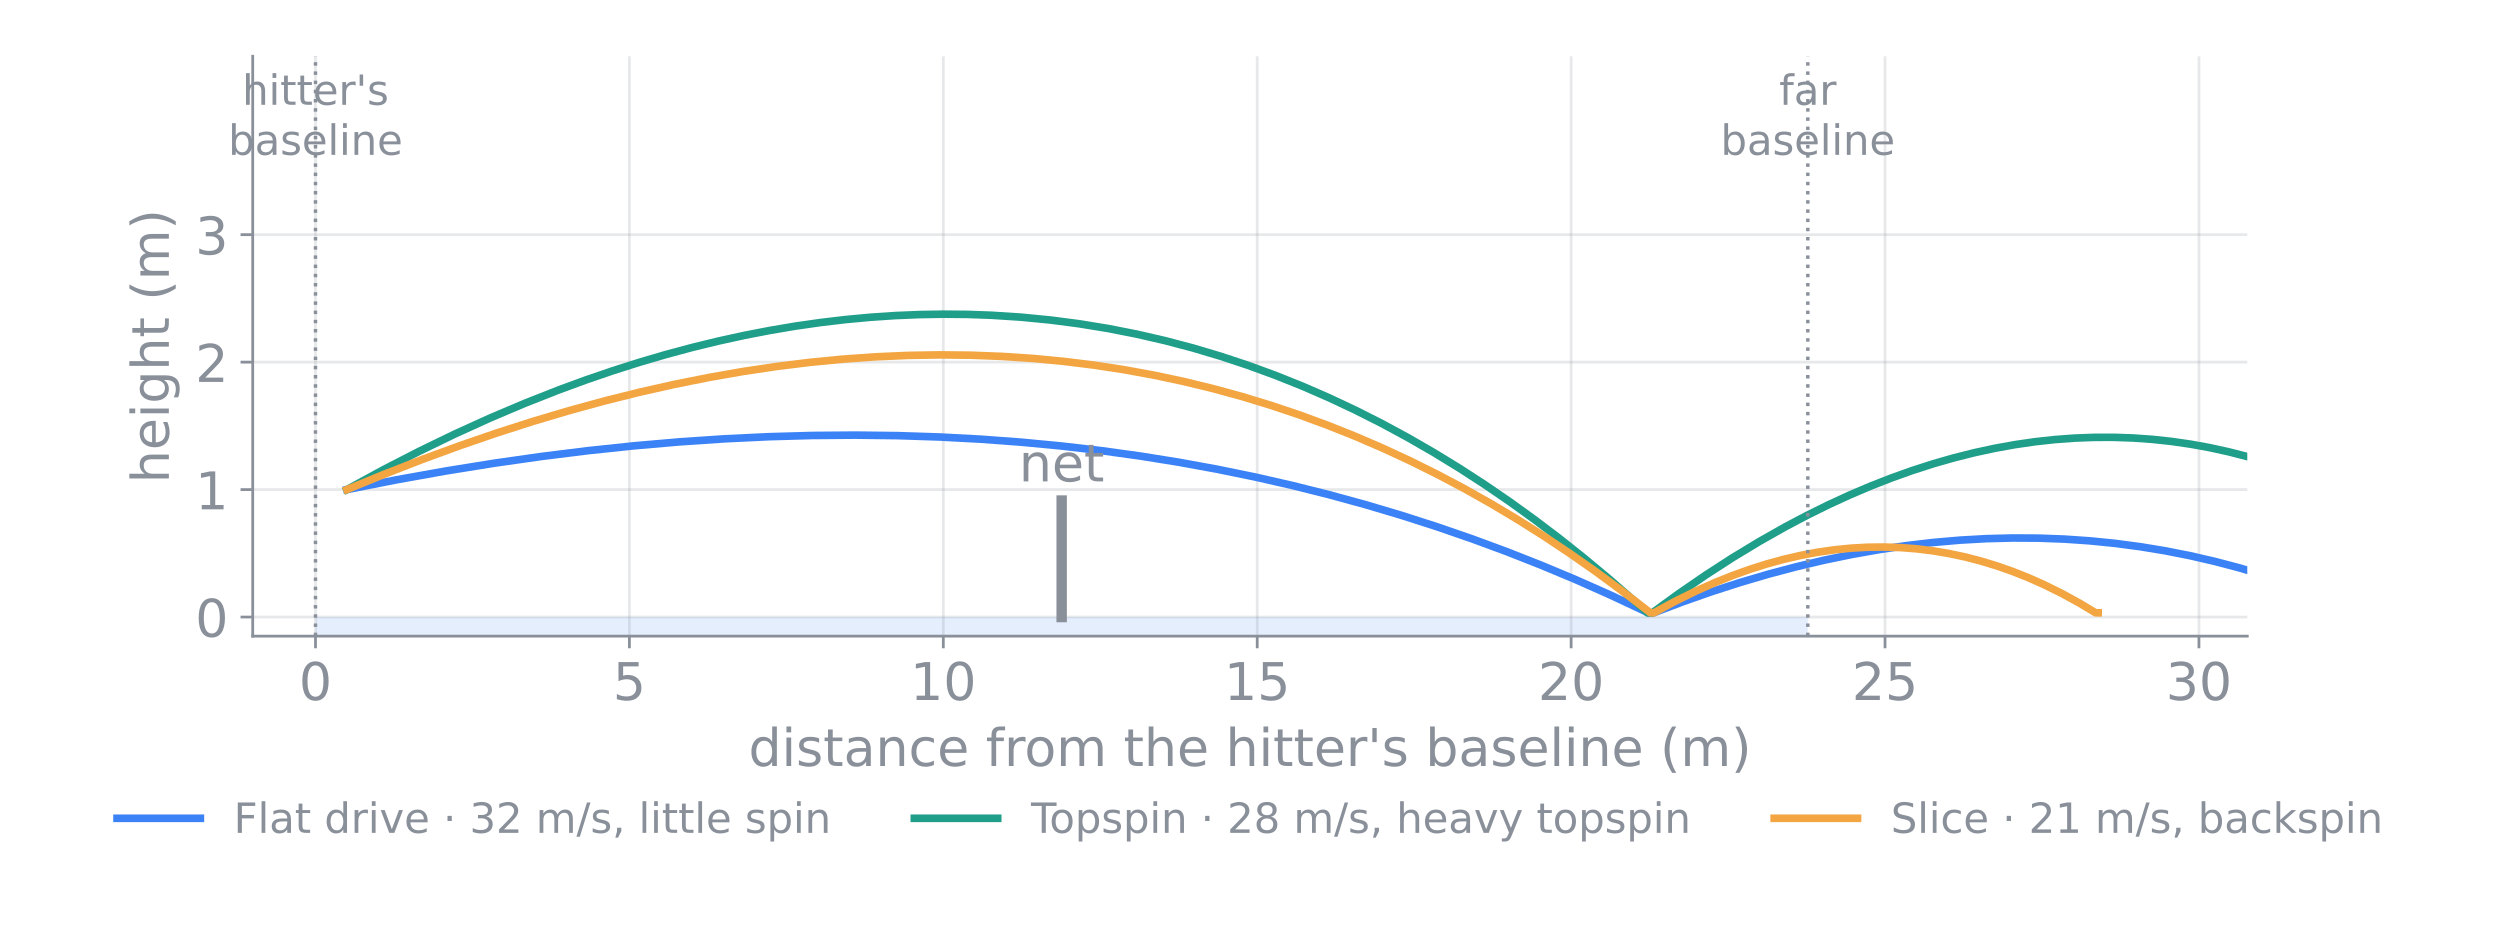
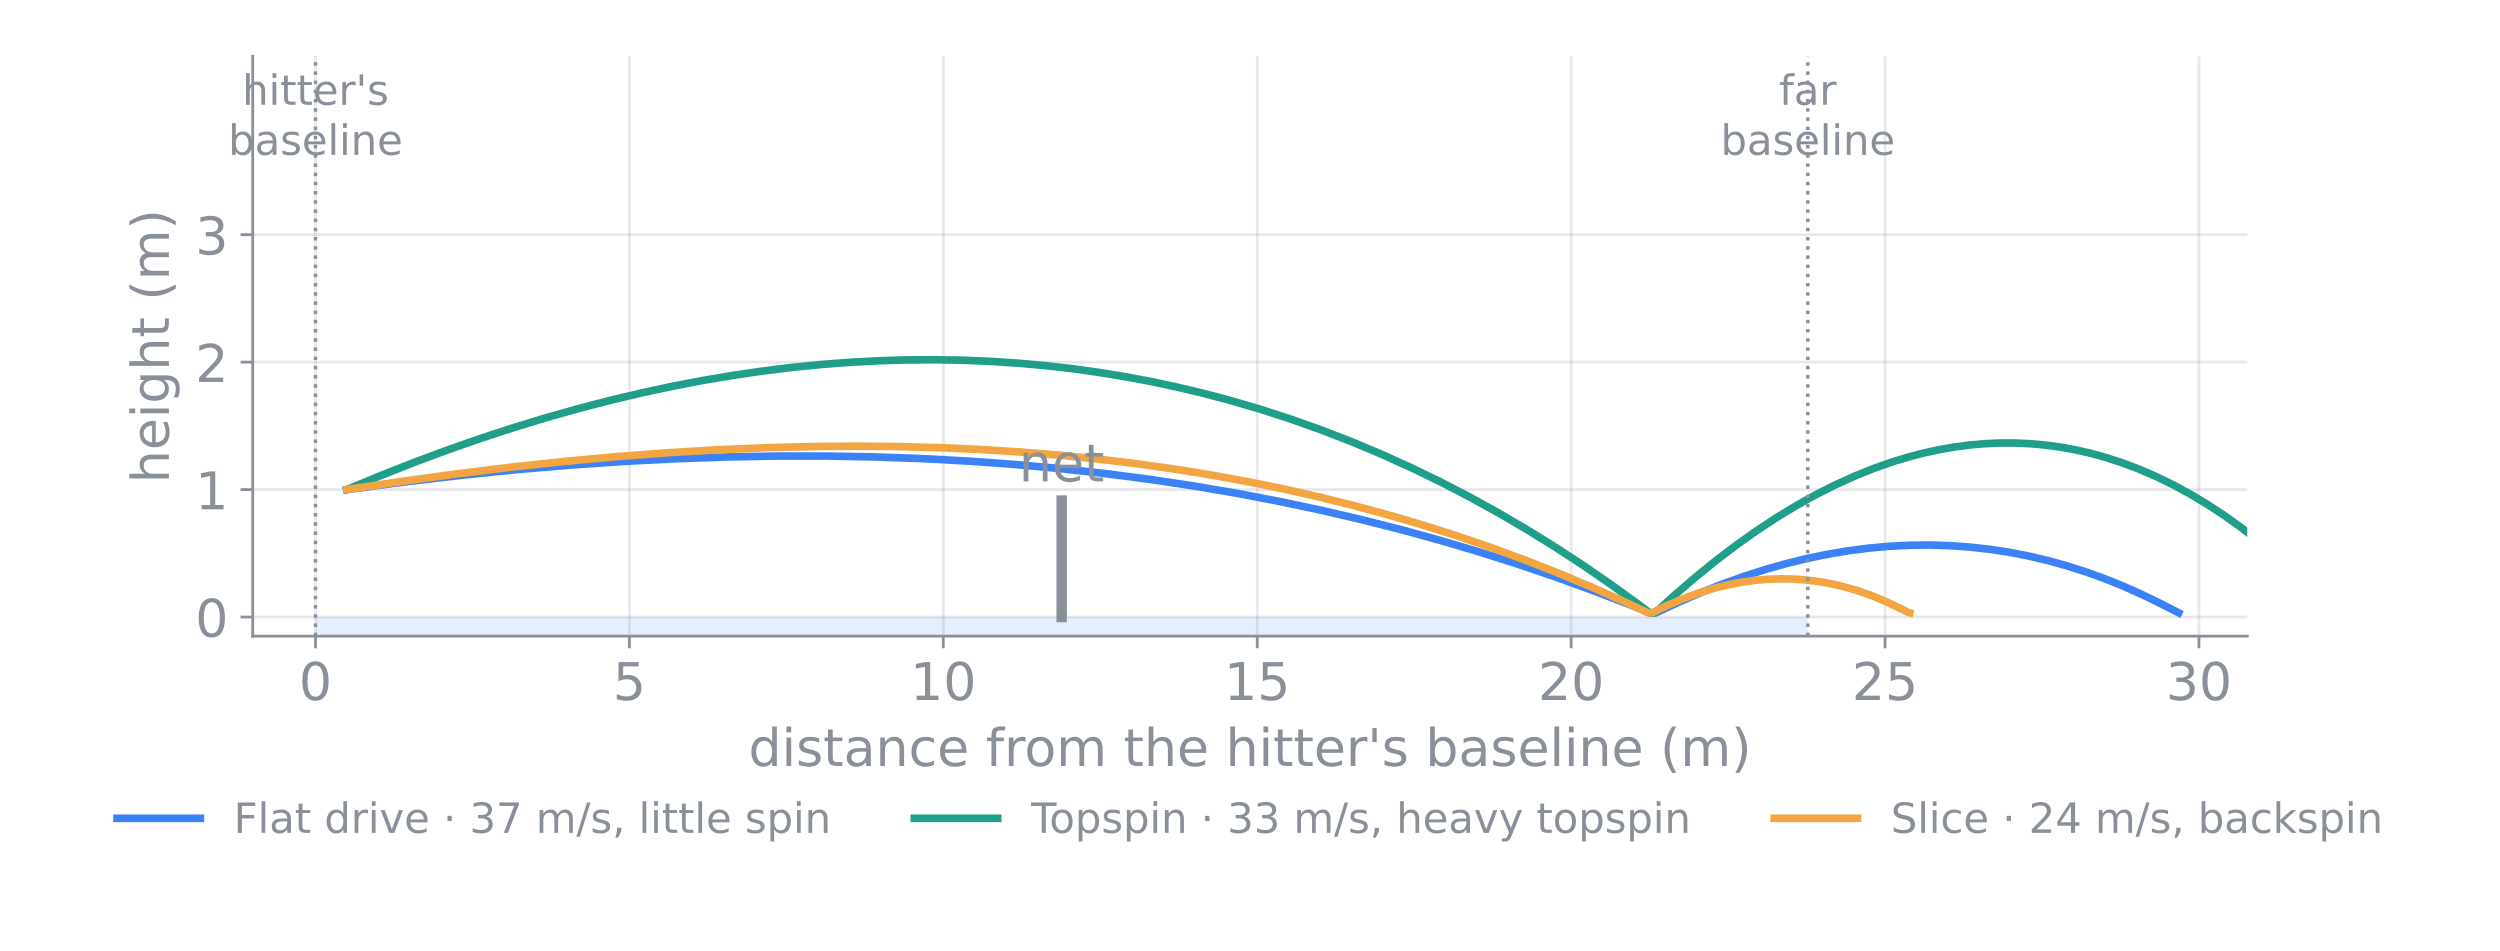
<svg xmlns="http://www.w3.org/2000/svg" xmlns:xlink="http://www.w3.org/1999/xlink" width="720pt" height="273.6pt" viewBox="0 0 720 273.6" version="1.1">
  <defs>
    <style type="text/css">*{stroke-linejoin: round; stroke-linecap: butt}</style>
  </defs>
  <g id="figure_1">
    <g id="patch_1">
      <path d="M 0 273.6  L 720 273.6  L 720 0  L 0 0  L 0 273.6  z " style="fill: none" />
    </g>
    <g id="axes_1">
      <g id="patch_2">
        <path d="M 72.782 183.209  L 647.218 183.209  L 647.218 16.2  L 72.782 16.2  L 72.782 183.209  z " style="fill: none" />
      </g>
      <g id="patch_3">
-         <path d="M 90.863 183.209  L 520.65 183.209  L 520.65 177.704  L 90.863 177.704  z " clip-path="url(#pb2df427821)" style="fill: #3b82f6; fill-opacity: 0.133" />
+         <path d="M 90.863 183.209  L 520.65 183.209  L 520.65 177.704  L 90.863 177.704  z " clip-path="url(#p76abdfd568)" style="fill: #3b82f6; fill-opacity: 0.133" />
      </g>
      <g id="matplotlib.axis_1">
        <g id="xtick_1">
          <g id="line2d_1">
-             <path d="M 90.863 183.209  L 90.863 16.2  " clip-path="url(#pb2df427821)" style="fill: none; stroke: #8a909a; stroke-opacity: 0.2; stroke-width: 0.8; stroke-linecap: square" />
+             <path d="M 90.863 183.209  L 90.863 16.2  " clip-path="url(#p76abdfd568)" style="fill: none; stroke: #8a909a; stroke-opacity: 0.2; stroke-width: 0.8; stroke-linecap: square" />
          </g>
          <g id="line2d_2">
            <defs>
-               <path id="mf558738ddf" d="M 0 0  L 0 3.5  " style="stroke: #8a909a; stroke-width: 0.8" />
+               <path id="m3ca9247b78" d="M 0 0  L 0 3.5  " style="stroke: #8a909a; stroke-width: 0.8" />
            </defs>
            <g>
-               <use xlink:href="#mf558738ddf" x="90.863" y="183.209" style="fill: #8a909a; stroke: #8a909a; stroke-width: 0.8" />
+               <use xlink:href="#m3ca9247b78" x="90.863" y="183.209" style="fill: #8a909a; stroke: #8a909a; stroke-width: 0.8" />
            </g>
          </g>
          <g id="text_1">
            <text style="font-size: 15px; font-family: 'DejaVu Sans'; text-anchor: middle; fill: #8a909a" x="90.863" y="201.606" transform="rotate(-0 90.86297 201.6058)">0</text>
          </g>
        </g>
        <g id="xtick_2">
          <g id="line2d_3">
-             <path d="M 181.268 183.209  L 181.268 16.2  " clip-path="url(#pb2df427821)" style="fill: none; stroke: #8a909a; stroke-opacity: 0.2; stroke-width: 0.8; stroke-linecap: square" />
+             <path d="M 181.268 183.209  L 181.268 16.2  " clip-path="url(#p76abdfd568)" style="fill: none; stroke: #8a909a; stroke-opacity: 0.2; stroke-width: 0.8; stroke-linecap: square" />
          </g>
          <g id="line2d_4">
            <g>
-               <use xlink:href="#mf558738ddf" x="181.268" y="183.209" style="fill: #8a909a; stroke: #8a909a; stroke-width: 0.8" />
+               <use xlink:href="#m3ca9247b78" x="181.268" y="183.209" style="fill: #8a909a; stroke: #8a909a; stroke-width: 0.8" />
            </g>
          </g>
          <g id="text_2">
            <text style="font-size: 15px; font-family: 'DejaVu Sans'; text-anchor: middle; fill: #8a909a" x="181.268" y="201.606" transform="rotate(-0 181.2684 201.6058)">5</text>
          </g>
        </g>
        <g id="xtick_3">
          <g id="line2d_5">
-             <path d="M 271.674 183.209  L 271.674 16.2  " clip-path="url(#pb2df427821)" style="fill: none; stroke: #8a909a; stroke-opacity: 0.2; stroke-width: 0.8; stroke-linecap: square" />
+             <path d="M 271.674 183.209  L 271.674 16.2  " clip-path="url(#p76abdfd568)" style="fill: none; stroke: #8a909a; stroke-opacity: 0.2; stroke-width: 0.8; stroke-linecap: square" />
          </g>
          <g id="line2d_6">
            <g>
-               <use xlink:href="#mf558738ddf" x="271.674" y="183.209" style="fill: #8a909a; stroke: #8a909a; stroke-width: 0.8" />
+               <use xlink:href="#m3ca9247b78" x="271.674" y="183.209" style="fill: #8a909a; stroke: #8a909a; stroke-width: 0.8" />
            </g>
          </g>
          <g id="text_3">
            <text style="font-size: 15px; font-family: 'DejaVu Sans'; text-anchor: middle; fill: #8a909a" x="271.674" y="201.606" transform="rotate(-0 271.6739 201.6058)">10</text>
          </g>
        </g>
        <g id="xtick_4">
          <g id="line2d_7">
-             <path d="M 362.079 183.209  L 362.079 16.2  " clip-path="url(#pb2df427821)" style="fill: none; stroke: #8a909a; stroke-opacity: 0.2; stroke-width: 0.8; stroke-linecap: square" />
+             <path d="M 362.079 183.209  L 362.079 16.2  " clip-path="url(#p76abdfd568)" style="fill: none; stroke: #8a909a; stroke-opacity: 0.2; stroke-width: 0.8; stroke-linecap: square" />
          </g>
          <g id="line2d_8">
            <g>
-               <use xlink:href="#mf558738ddf" x="362.079" y="183.209" style="fill: #8a909a; stroke: #8a909a; stroke-width: 0.8" />
+               <use xlink:href="#m3ca9247b78" x="362.079" y="183.209" style="fill: #8a909a; stroke: #8a909a; stroke-width: 0.8" />
            </g>
          </g>
          <g id="text_4">
            <text style="font-size: 15px; font-family: 'DejaVu Sans'; text-anchor: middle; fill: #8a909a" x="362.079" y="201.606" transform="rotate(-0 362.0793 201.6058)">15</text>
          </g>
        </g>
        <g id="xtick_5">
          <g id="line2d_9">
-             <path d="M 452.485 183.209  L 452.485 16.2  " clip-path="url(#pb2df427821)" style="fill: none; stroke: #8a909a; stroke-opacity: 0.2; stroke-width: 0.8; stroke-linecap: square" />
+             <path d="M 452.485 183.209  L 452.485 16.2  " clip-path="url(#p76abdfd568)" style="fill: none; stroke: #8a909a; stroke-opacity: 0.2; stroke-width: 0.8; stroke-linecap: square" />
          </g>
          <g id="line2d_10">
            <g>
-               <use xlink:href="#mf558738ddf" x="452.485" y="183.209" style="fill: #8a909a; stroke: #8a909a; stroke-width: 0.8" />
+               <use xlink:href="#m3ca9247b78" x="452.485" y="183.209" style="fill: #8a909a; stroke: #8a909a; stroke-width: 0.8" />
            </g>
          </g>
          <g id="text_5">
            <text style="font-size: 15px; font-family: 'DejaVu Sans'; text-anchor: middle; fill: #8a909a" x="452.485" y="201.606" transform="rotate(-0 452.4848 201.6058)">20</text>
          </g>
        </g>
        <g id="xtick_6">
          <g id="line2d_11">
-             <path d="M 542.89 183.209  L 542.89 16.2  " clip-path="url(#pb2df427821)" style="fill: none; stroke: #8a909a; stroke-opacity: 0.2; stroke-width: 0.8; stroke-linecap: square" />
+             <path d="M 542.89 183.209  L 542.89 16.2  " clip-path="url(#p76abdfd568)" style="fill: none; stroke: #8a909a; stroke-opacity: 0.2; stroke-width: 0.8; stroke-linecap: square" />
          </g>
          <g id="line2d_12">
            <g>
-               <use xlink:href="#mf558738ddf" x="542.89" y="183.209" style="fill: #8a909a; stroke: #8a909a; stroke-width: 0.8" />
+               <use xlink:href="#m3ca9247b78" x="542.89" y="183.209" style="fill: #8a909a; stroke: #8a909a; stroke-width: 0.8" />
            </g>
          </g>
          <g id="text_6">
            <text style="font-size: 15px; font-family: 'DejaVu Sans'; text-anchor: middle; fill: #8a909a" x="542.89" y="201.606" transform="rotate(-0 542.8902 201.6058)">25</text>
          </g>
        </g>
        <g id="xtick_7">
          <g id="line2d_13">
-             <path d="M 633.296 183.209  L 633.296 16.2  " clip-path="url(#pb2df427821)" style="fill: none; stroke: #8a909a; stroke-opacity: 0.2; stroke-width: 0.8; stroke-linecap: square" />
+             <path d="M 633.296 183.209  L 633.296 16.2  " clip-path="url(#p76abdfd568)" style="fill: none; stroke: #8a909a; stroke-opacity: 0.2; stroke-width: 0.8; stroke-linecap: square" />
          </g>
          <g id="line2d_14">
            <g>
-               <use xlink:href="#mf558738ddf" x="633.296" y="183.209" style="fill: #8a909a; stroke: #8a909a; stroke-width: 0.8" />
+               <use xlink:href="#m3ca9247b78" x="633.296" y="183.209" style="fill: #8a909a; stroke: #8a909a; stroke-width: 0.8" />
            </g>
          </g>
          <g id="text_7">
            <text style="font-size: 15px; font-family: 'DejaVu Sans'; text-anchor: middle; fill: #8a909a" x="633.296" y="201.606" transform="rotate(-0 633.2957 201.6058)">30</text>
          </g>
        </g>
        <g id="text_8">
          <text style="font-size: 15px; font-family: 'DejaVu Sans'; text-anchor: middle; fill: #8a909a" x="360" y="220.607" transform="rotate(-0 360 220.607)">distance from the hitter's baseline (m)</text>
        </g>
      </g>
      <g id="matplotlib.axis_2">
        <g id="ytick_1">
          <g id="line2d_15">
-             <path d="M 72.782 177.704  L 647.218 177.704  " clip-path="url(#pb2df427821)" style="fill: none; stroke: #8a909a; stroke-opacity: 0.2; stroke-width: 0.8; stroke-linecap: square" />
+             <path d="M 72.782 177.704  L 647.218 177.704  " clip-path="url(#p76abdfd568)" style="fill: none; stroke: #8a909a; stroke-opacity: 0.2; stroke-width: 0.8; stroke-linecap: square" />
          </g>
          <g id="line2d_16">
            <defs>
-               <path id="m5492b59f6e" d="M 0 0  L -3.5 0  " style="stroke: #8a909a; stroke-width: 0.8" />
+               <path id="mba34fb5e6d" d="M 0 0  L -3.5 0  " style="stroke: #8a909a; stroke-width: 0.8" />
            </defs>
            <g>
-               <use xlink:href="#m5492b59f6e" x="72.782" y="177.704" style="fill: #8a909a; stroke: #8a909a; stroke-width: 0.8" />
+               <use xlink:href="#mba34fb5e6d" x="72.782" y="177.704" style="fill: #8a909a; stroke: #8a909a; stroke-width: 0.8" />
            </g>
          </g>
          <g id="text_9">
            <text style="font-size: 15px; font-family: 'DejaVu Sans'; text-anchor: end; fill: #8a909a" x="65.782" y="183.402" transform="rotate(-0 65.78187 183.4018)">0</text>
          </g>
        </g>
        <g id="ytick_2">
          <g id="line2d_17">
-             <path d="M 72.782 140.998  L 647.218 140.998  " clip-path="url(#pb2df427821)" style="fill: none; stroke: #8a909a; stroke-opacity: 0.2; stroke-width: 0.8; stroke-linecap: square" />
+             <path d="M 72.782 140.998  L 647.218 140.998  " clip-path="url(#p76abdfd568)" style="fill: none; stroke: #8a909a; stroke-opacity: 0.2; stroke-width: 0.8; stroke-linecap: square" />
          </g>
          <g id="line2d_18">
            <g>
-               <use xlink:href="#m5492b59f6e" x="72.782" y="140.998" style="fill: #8a909a; stroke: #8a909a; stroke-width: 0.8" />
+               <use xlink:href="#mba34fb5e6d" x="72.782" y="140.998" style="fill: #8a909a; stroke: #8a909a; stroke-width: 0.8" />
            </g>
          </g>
          <g id="text_10">
            <text style="font-size: 15px; font-family: 'DejaVu Sans'; text-anchor: end; fill: #8a909a" x="65.782" y="146.696" transform="rotate(-0 65.78187 146.6964)">1</text>
          </g>
        </g>
        <g id="ytick_3">
          <g id="line2d_19">
-             <path d="M 72.782 104.293  L 647.218 104.293  " clip-path="url(#pb2df427821)" style="fill: none; stroke: #8a909a; stroke-opacity: 0.2; stroke-width: 0.8; stroke-linecap: square" />
+             <path d="M 72.782 104.293  L 647.218 104.293  " clip-path="url(#p76abdfd568)" style="fill: none; stroke: #8a909a; stroke-opacity: 0.2; stroke-width: 0.8; stroke-linecap: square" />
          </g>
          <g id="line2d_20">
            <g>
-               <use xlink:href="#m5492b59f6e" x="72.782" y="104.293" style="fill: #8a909a; stroke: #8a909a; stroke-width: 0.8" />
+               <use xlink:href="#mba34fb5e6d" x="72.782" y="104.293" style="fill: #8a909a; stroke: #8a909a; stroke-width: 0.8" />
            </g>
          </g>
          <g id="text_11">
            <text style="font-size: 15px; font-family: 'DejaVu Sans'; text-anchor: end; fill: #8a909a" x="65.782" y="109.991" transform="rotate(-0 65.78187 109.9911)">2</text>
          </g>
        </g>
        <g id="ytick_4">
          <g id="line2d_21">
-             <path d="M 72.782 67.587  L 647.218 67.587  " clip-path="url(#pb2df427821)" style="fill: none; stroke: #8a909a; stroke-opacity: 0.2; stroke-width: 0.8; stroke-linecap: square" />
+             <path d="M 72.782 67.587  L 647.218 67.587  " clip-path="url(#p76abdfd568)" style="fill: none; stroke: #8a909a; stroke-opacity: 0.2; stroke-width: 0.8; stroke-linecap: square" />
          </g>
          <g id="line2d_22">
            <g>
-               <use xlink:href="#m5492b59f6e" x="72.782" y="67.587" style="fill: #8a909a; stroke: #8a909a; stroke-width: 0.8" />
+               <use xlink:href="#mba34fb5e6d" x="72.782" y="67.587" style="fill: #8a909a; stroke: #8a909a; stroke-width: 0.8" />
            </g>
          </g>
          <g id="text_12">
            <text style="font-size: 15px; font-family: 'DejaVu Sans'; text-anchor: end; fill: #8a909a" x="65.782" y="73.286" transform="rotate(-0 65.78187 73.28573)">3</text>
          </g>
        </g>
        <g id="text_13">
          <text style="font-size: 15px; font-family: 'DejaVu Sans'; text-anchor: middle; fill: #8a909a" x="48.635" y="99.705" transform="rotate(-90 48.63461 99.70467)">height (m)</text>
        </g>
      </g>
      <g id="line2d_23">
-         <path d="M 99.904 140.998  L 114.234 138.179  L 128.341 135.654  L 142.229 133.418  L 155.907 131.464  L 169.381 129.789  L 182.657 128.387  L 195.74 127.253  L 208.636 126.383  L 221.351 125.773  L 233.89 125.418  L 246.257 125.315  L 258.457 125.46  L 270.495 125.849  L 282.375 126.479  L 294.1 127.346  L 305.675 128.448  L 317.104 129.781  L 328.389 131.342  L 339.535 133.128  L 350.545 135.138  L 361.422 137.367  L 372.169 139.813  L 382.788 142.475  L 393.284 145.349  L 403.657 148.433  L 413.912 151.725  L 424.05 155.223  L 434.074 158.924  L 443.986 162.827  L 453.788 166.929  L 463.483 171.229  L 473.073 175.724  L 474.661 176.492  L 476.246 176.492  L 484.638 173.314  L 492.951 170.399  L 501.188 167.744  L 509.349 165.346  L 517.436 163.204  L 525.452 161.313  L 533.396 159.673  L 541.271 158.28  L 549.078 157.131  L 556.818 156.225  L 564.492 155.56  L 572.101 155.133  L 579.647 154.942  L 587.131 154.985  L 594.553 155.26  L 601.914 155.766  L 609.216 156.499  L 616.46 157.459  L 623.645 158.644  L 630.774 160.051  L 637.847 161.68  L 644.864 163.528  L 651.827 165.593  L 658.736 167.875  L 665.592 170.371  L 665.592 170.371  " clip-path="url(#pb2df427821)" style="fill: none; stroke: #3b82f6; stroke-width: 2.2; stroke-linecap: square" />
+         <path d="M 99.904 140.998  L 116.432 138.8  L 132.635 136.899  L 148.524 135.287  L 164.111 133.958  L 179.407 132.905  L 194.425 132.123  L 209.172 131.606  L 223.66 131.348  L 237.896 131.345  L 251.891 131.591  L 265.651 132.082  L 279.184 132.814  L 292.498 133.782  L 305.599 134.982  L 318.495 136.412  L 331.191 138.066  L 343.693 139.942  L 356.008 142.036  L 368.14 144.346  L 380.095 146.868  L 391.877 149.599  L 403.491 152.537  L 414.943 155.678  L 426.235 159.021  L 437.373 162.563  L 448.36 166.302  L 459.199 170.234  L 469.895 174.359  L 475.191 176.492  L 476.948 176.492  L 483.282 173.509  L 489.566 170.781  L 495.801 168.306  L 501.989 166.08  L 508.129 164.103  L 514.224 162.371  L 520.273 160.884  L 526.278 159.638  L 532.239 158.632  L 538.158 157.865  L 544.033 157.334  L 549.867 157.037  L 555.66 156.973  L 561.413 157.14  L 567.125 157.537  L 572.798 158.162  L 578.432 159.013  L 584.027 160.089  L 589.585 161.388  L 595.105 162.908  L 600.587 164.649  L 606.033 166.609  L 611.442 168.786  L 616.815 171.179  L 622.152 173.786  L 627.454 176.492  L 627.454 176.492  " clip-path="url(#p76abdfd568)" style="fill: none; stroke: #3b82f6; stroke-width: 2.2; stroke-linecap: square" />
      </g>
      <g id="line2d_24">
-         <path d="M 99.904 140.998  L 110.375 135.3  L 120.723 129.978  L 130.95 125.023  L 141.06 120.428  L 151.055 116.187  L 160.939 112.292  L 168.768 109.421  L 176.529 106.765  L 184.222 104.32  L 191.85 102.083  L 199.414 100.052  L 206.915 98.224  L 214.353 96.596  L 221.73 95.166  L 229.048 93.931  L 236.306 92.888  L 243.507 92.036  L 250.65 91.371  L 257.738 90.892  L 264.77 90.597  L 271.748 90.483  L 278.673 90.549  L 285.545 90.793  L 294.062 91.344  L 302.5 92.165  L 310.859 93.254  L 319.142 94.607  L 327.349 96.221  L 335.482 98.092  L 343.542 100.218  L 351.53 102.595  L 359.447 105.221  L 367.294 108.093  L 375.073 111.208  L 382.784 114.564  L 390.428 118.158  L 398.006 121.988  L 405.519 126.051  L 412.968 130.345  L 420.353 134.868  L 427.676 139.617  L 434.937 144.59  L 442.136 149.786  L 449.275 155.202  L 456.354 160.836  L 463.374 166.687  L 470.335 172.751  L 474.484 176.492  L 475.863 176.492  L 483.656 170.834  L 491.38 165.534  L 499.034 160.588  L 506.622 155.991  L 514.143 151.739  L 520.362 148.455  L 526.538 145.404  L 532.67 142.584  L 538.76 139.992  L 544.808 137.627  L 550.816 135.486  L 556.783 133.566  L 562.711 131.866  L 568.599 130.384  L 574.45 129.118  L 580.263 128.065  L 586.038 127.225  L 591.777 126.595  L 597.479 126.173  L 603.146 125.959  L 608.777 125.949  L 614.374 126.144  L 619.936 126.54  L 625.464 127.137  L 630.958 127.934  L 636.419 128.928  L 641.847 130.119  L 647.243 131.504  L 652.606 133.084  L 657.937 134.856  L 663.237 136.819  L 665.348 137.657  L 665.348 137.657  " clip-path="url(#pb2df427821)" style="fill: none; stroke: #1f9e89; stroke-width: 2.2; stroke-linecap: square" />
+         <path d="M 99.904 140.998  L 109.772 136.905  L 119.521 133.075  L 129.154 129.501  L 138.674 126.179  L 148.083 123.104  L 157.384 120.271  L 166.581 117.675  L 175.674 115.313  L 184.668 113.179  L 193.563 111.27  L 202.363 109.582  L 211.069 108.111  L 219.684 106.854  L 228.209 105.806  L 236.647 104.965  L 244.998 104.328  L 253.266 103.891  L 261.451 103.651  L 269.556 103.606  L 277.581 103.752  L 285.529 104.087  L 293.401 104.608  L 301.197 105.312  L 308.921 106.198  L 316.572 107.262  L 324.153 108.503  L 331.664 109.918  L 339.107 111.504  L 346.483 113.261  L 353.792 115.186  L 362.837 117.824  L 371.783 120.718  L 380.632 123.864  L 389.384 127.257  L 398.042 130.896  L 406.608 134.776  L 415.083 138.894  L 423.47 143.248  L 431.768 147.834  L 439.981 152.649  L 448.108 157.691  L 456.152 162.957  L 464.114 168.444  L 471.996 174.149  L 475.126 176.492  L 476.686 176.492  L 482.601 171.121  L 488.47 166.082  L 494.294 161.369  L 500.075 156.981  L 505.812 152.911  L 511.508 149.157  L 517.162 145.716  L 522.776 142.583  L 528.351 139.755  L 533.888 137.229  L 539.386 135.003  L 544.848 133.073  L 549.371 131.689  L 553.869 130.508  L 558.343 129.527  L 562.792 128.746  L 567.217 128.162  L 571.618 127.776  L 575.996 127.584  L 580.351 127.587  L 584.683 127.783  L 588.992 128.17  L 593.279 128.748  L 597.543 129.515  L 601.785 130.471  L 606.006 131.614  L 611.041 133.231  L 616.046 135.114  L 621.019 137.263  L 625.962 139.674  L 630.874 142.347  L 635.756 145.28  L 640.608 148.47  L 645.43 151.918  L 650.222 155.621  L 654.983 159.577  L 659.716 163.786  L 664.418 168.246  L 665.979 169.788  L 665.979 169.788  " clip-path="url(#p76abdfd568)" style="fill: none; stroke: #1f9e89; stroke-width: 2.2; stroke-linecap: square" />
      </g>
      <g id="line2d_25">
-         <path d="M 99.904 140.998  L 110.9 136.484  L 121.761 132.263  L 132.492 128.333  L 143.095 124.691  L 153.573 121.332  L 163.93 118.255  L 174.168 115.456  L 184.291 112.932  L 194.301 110.681  L 204.201 108.701  L 213.993 106.988  L 223.68 105.54  L 233.264 104.356  L 242.747 103.432  L 252.132 102.767  L 261.42 102.358  L 270.614 102.203  L 279.715 102.3  L 288.726 102.648  L 297.647 103.244  L 306.482 104.087  L 315.23 105.174  L 323.895 106.503  L 332.477 108.074  L 340.978 109.884  L 349.399 111.932  L 357.742 114.215  L 366.008 116.733  L 374.198 119.483  L 382.314 122.464  L 390.356 125.675  L 398.325 129.113  L 406.224 132.777  L 414.051 136.666  L 421.81 140.777  L 429.5 145.11  L 437.123 149.663  L 444.679 154.434  L 452.17 159.422  L 459.595 164.625  L 466.957 170.042  L 474.255 175.671  L 475.292 176.492  L 476.328 176.492  L 482.253 173.274  L 488.138 170.361  L 493.983 167.751  L 498.963 165.753  L 503.915 163.976  L 508.84 162.418  L 513.738 161.077  L 518.61 159.954  L 523.455 159.045  L 528.274 158.352  L 533.068 157.871  L 537.836 157.603  L 542.579 157.546  L 547.298 157.7  L 551.992 158.063  L 556.662 158.634  L 561.307 159.412  L 565.929 160.397  L 570.527 161.587  L 575.102 162.981  L 579.653 164.578  L 584.181 166.378  L 588.686 168.379  L 593.913 170.966  L 599.109 173.824  L 603.538 176.488  L 604.274 176.492  L 604.274 176.492  " clip-path="url(#pb2df427821)" style="fill: none; stroke: #f2a541; stroke-width: 2.2; stroke-linecap: square" />
+         <path d="M 99.904 140.998  L 115.999 138.587  L 131.785 136.434  L 147.273 134.539  L 162.474 132.903  L 177.399 131.524  L 192.057 130.403  L 206.458 129.54  L 220.612 128.935  L 234.525 128.587  L 246.698 128.495  L 258.693 128.605  L 270.516 128.919  L 282.171 129.436  L 293.662 130.156  L 304.996 131.079  L 316.175 132.204  L 327.204 133.532  L 338.086 135.063  L 348.826 136.796  L 359.427 138.73  L 369.892 140.867  L 380.225 143.205  L 390.428 145.744  L 400.506 148.484  L 410.46 151.424  L 420.294 154.565  L 430.01 157.906  L 439.611 161.447  L 449.098 165.186  L 458.476 169.124  L 467.745 173.26  L 474.628 176.492  L 475.769 176.492  L 480.292 174.306  L 484.79 172.398  L 489.263 170.767  L 493.711 169.412  L 498.136 168.331  L 501.909 167.623  L 505.665 167.114  L 509.404 166.805  L 513.126 166.695  L 516.831 166.783  L 520.519 167.067  L 524.191 167.548  L 527.847 168.225  L 531.486 169.096  L 535.109 170.161  L 539.316 171.648  L 543.501 173.396  L 547.664 175.404  L 549.441 176.344  L 550.033 176.492  L 550.033 176.492  " clip-path="url(#p76abdfd568)" style="fill: none; stroke: #f2a541; stroke-width: 2.2; stroke-linecap: square" />
      </g>
      <g id="line2d_26">
-         <path d="M 305.757 177.704  L 305.757 144.155  " clip-path="url(#pb2df427821)" style="fill: none; stroke: #8a909a; stroke-width: 3; stroke-linecap: square" />
+         <path d="M 305.757 177.704  L 305.757 144.155  " clip-path="url(#p76abdfd568)" style="fill: none; stroke: #8a909a; stroke-width: 3; stroke-linecap: square" />
      </g>
      <g id="line2d_27">
-         <path d="M 90.863 183.209  L 90.863 16.2  " clip-path="url(#pb2df427821)" style="fill: none; stroke-dasharray: 1,1.65; stroke-dashoffset: 0; stroke: #8a909a" />
+         <path d="M 90.863 183.209  L 90.863 16.2  " clip-path="url(#p76abdfd568)" style="fill: none; stroke-dasharray: 1,1.65; stroke-dashoffset: 0; stroke: #8a909a" />
      </g>
      <g id="line2d_28">
-         <path d="M 520.65 183.209  L 520.65 16.2  " clip-path="url(#pb2df427821)" style="fill: none; stroke-dasharray: 1,1.65; stroke-dashoffset: 0; stroke: #8a909a" />
+         <path d="M 520.65 183.209  L 520.65 16.2  " clip-path="url(#p76abdfd568)" style="fill: none; stroke-dasharray: 1,1.65; stroke-dashoffset: 0; stroke: #8a909a" />
      </g>
      <g id="patch_4">
        <path d="M 72.782 183.209  L 72.782 16.2  " style="fill: none; stroke: #8a909a; stroke-width: 0.8; stroke-linejoin: miter; stroke-linecap: square" />
      </g>
      <g id="patch_5">
        <path d="M 72.782 183.209  L 647.218 183.209  " style="fill: none; stroke: #8a909a; stroke-width: 0.8; stroke-linejoin: miter; stroke-linecap: square" />
      </g>
      <g id="text_14">
        <text style="font-size: 15px; font-family: 'DejaVu Sans'; text-anchor: middle; fill: #8a909a" x="305.757" y="138.649" transform="rotate(-0 305.7567 138.6491)">net</text>
      </g>
      <g id="text_15">
        <text style="font-size: 12px; font-family: 'DejaVu Sans'; fill: #8a909a" transform="translate(69.75609 30.18983)">hitter's</text>
        <text style="font-size: 12px; font-family: 'DejaVu Sans'; fill: #8a909a" transform="translate(65.7314 44.59311)">baseline</text>
      </g>
      <g id="text_16">
        <text style="font-size: 12px; font-family: 'DejaVu Sans'; fill: #8a909a" transform="translate(512.3949 30.18983)">far</text>
        <text style="font-size: 12px; font-family: 'DejaVu Sans'; fill: #8a909a" transform="translate(495.5189 44.59311)">baseline</text>
      </g>
      <g id="legend_1">
        <g id="line2d_29">
          <path d="M 33.706 235.67  L 45.706 235.67  L 57.706 235.67  " style="fill: none; stroke: #3b82f6; stroke-width: 2.2; stroke-linecap: square" />
        </g>
        <g id="text_17">
-           <text style="font-size: 12px; font-family: 'DejaVu Sans'; text-anchor: start; fill: #8a909a" x="67.306" y="239.87" transform="rotate(-0 67.30594 239.8695)">Flat drive · 32 m/s, little spin</text>
+           <text style="font-size: 12px; font-family: 'DejaVu Sans'; text-anchor: start; fill: #8a909a" x="67.306" y="239.87" transform="rotate(-0 67.30594 239.8695)">Flat drive · 37 m/s, little spin</text>
        </g>
        <g id="line2d_30">
          <path d="M 263.335 235.67  L 275.335 235.67  L 287.335 235.67  " style="fill: none; stroke: #1f9e89; stroke-width: 2.2; stroke-linecap: square" />
        </g>
        <g id="text_18">
-           <text style="font-size: 12px; font-family: 'DejaVu Sans'; text-anchor: start; fill: #8a909a" x="296.935" y="239.87" transform="rotate(-0 296.9353 239.8695)">Topspin · 28 m/s, heavy topspin</text>
+           <text style="font-size: 12px; font-family: 'DejaVu Sans'; text-anchor: start; fill: #8a909a" x="296.935" y="239.87" transform="rotate(-0 296.9353 239.8695)">Topspin · 33 m/s, heavy topspin</text>
        </g>
        <g id="line2d_31">
          <path d="M 510.965 235.67  L 522.965 235.67  L 534.965 235.67  " style="fill: none; stroke: #f2a541; stroke-width: 2.2; stroke-linecap: square" />
        </g>
        <g id="text_19">
-           <text style="font-size: 12px; font-family: 'DejaVu Sans'; text-anchor: start; fill: #8a909a" x="544.565" y="239.87" transform="rotate(-0 544.5647 239.8695)">Slice · 21 m/s, backspin</text>
+           <text style="font-size: 12px; font-family: 'DejaVu Sans'; text-anchor: start; fill: #8a909a" x="544.565" y="239.87" transform="rotate(-0 544.5647 239.8695)">Slice · 24 m/s, backspin</text>
        </g>
      </g>
    </g>
  </g>
  <defs>
-     <clipPath id="pb2df427821">
+     <clipPath id="p76abdfd568">
      <rect x="72.782" y="16.2" width="574.436" height="167.009" />
    </clipPath>
  </defs>
</svg>
